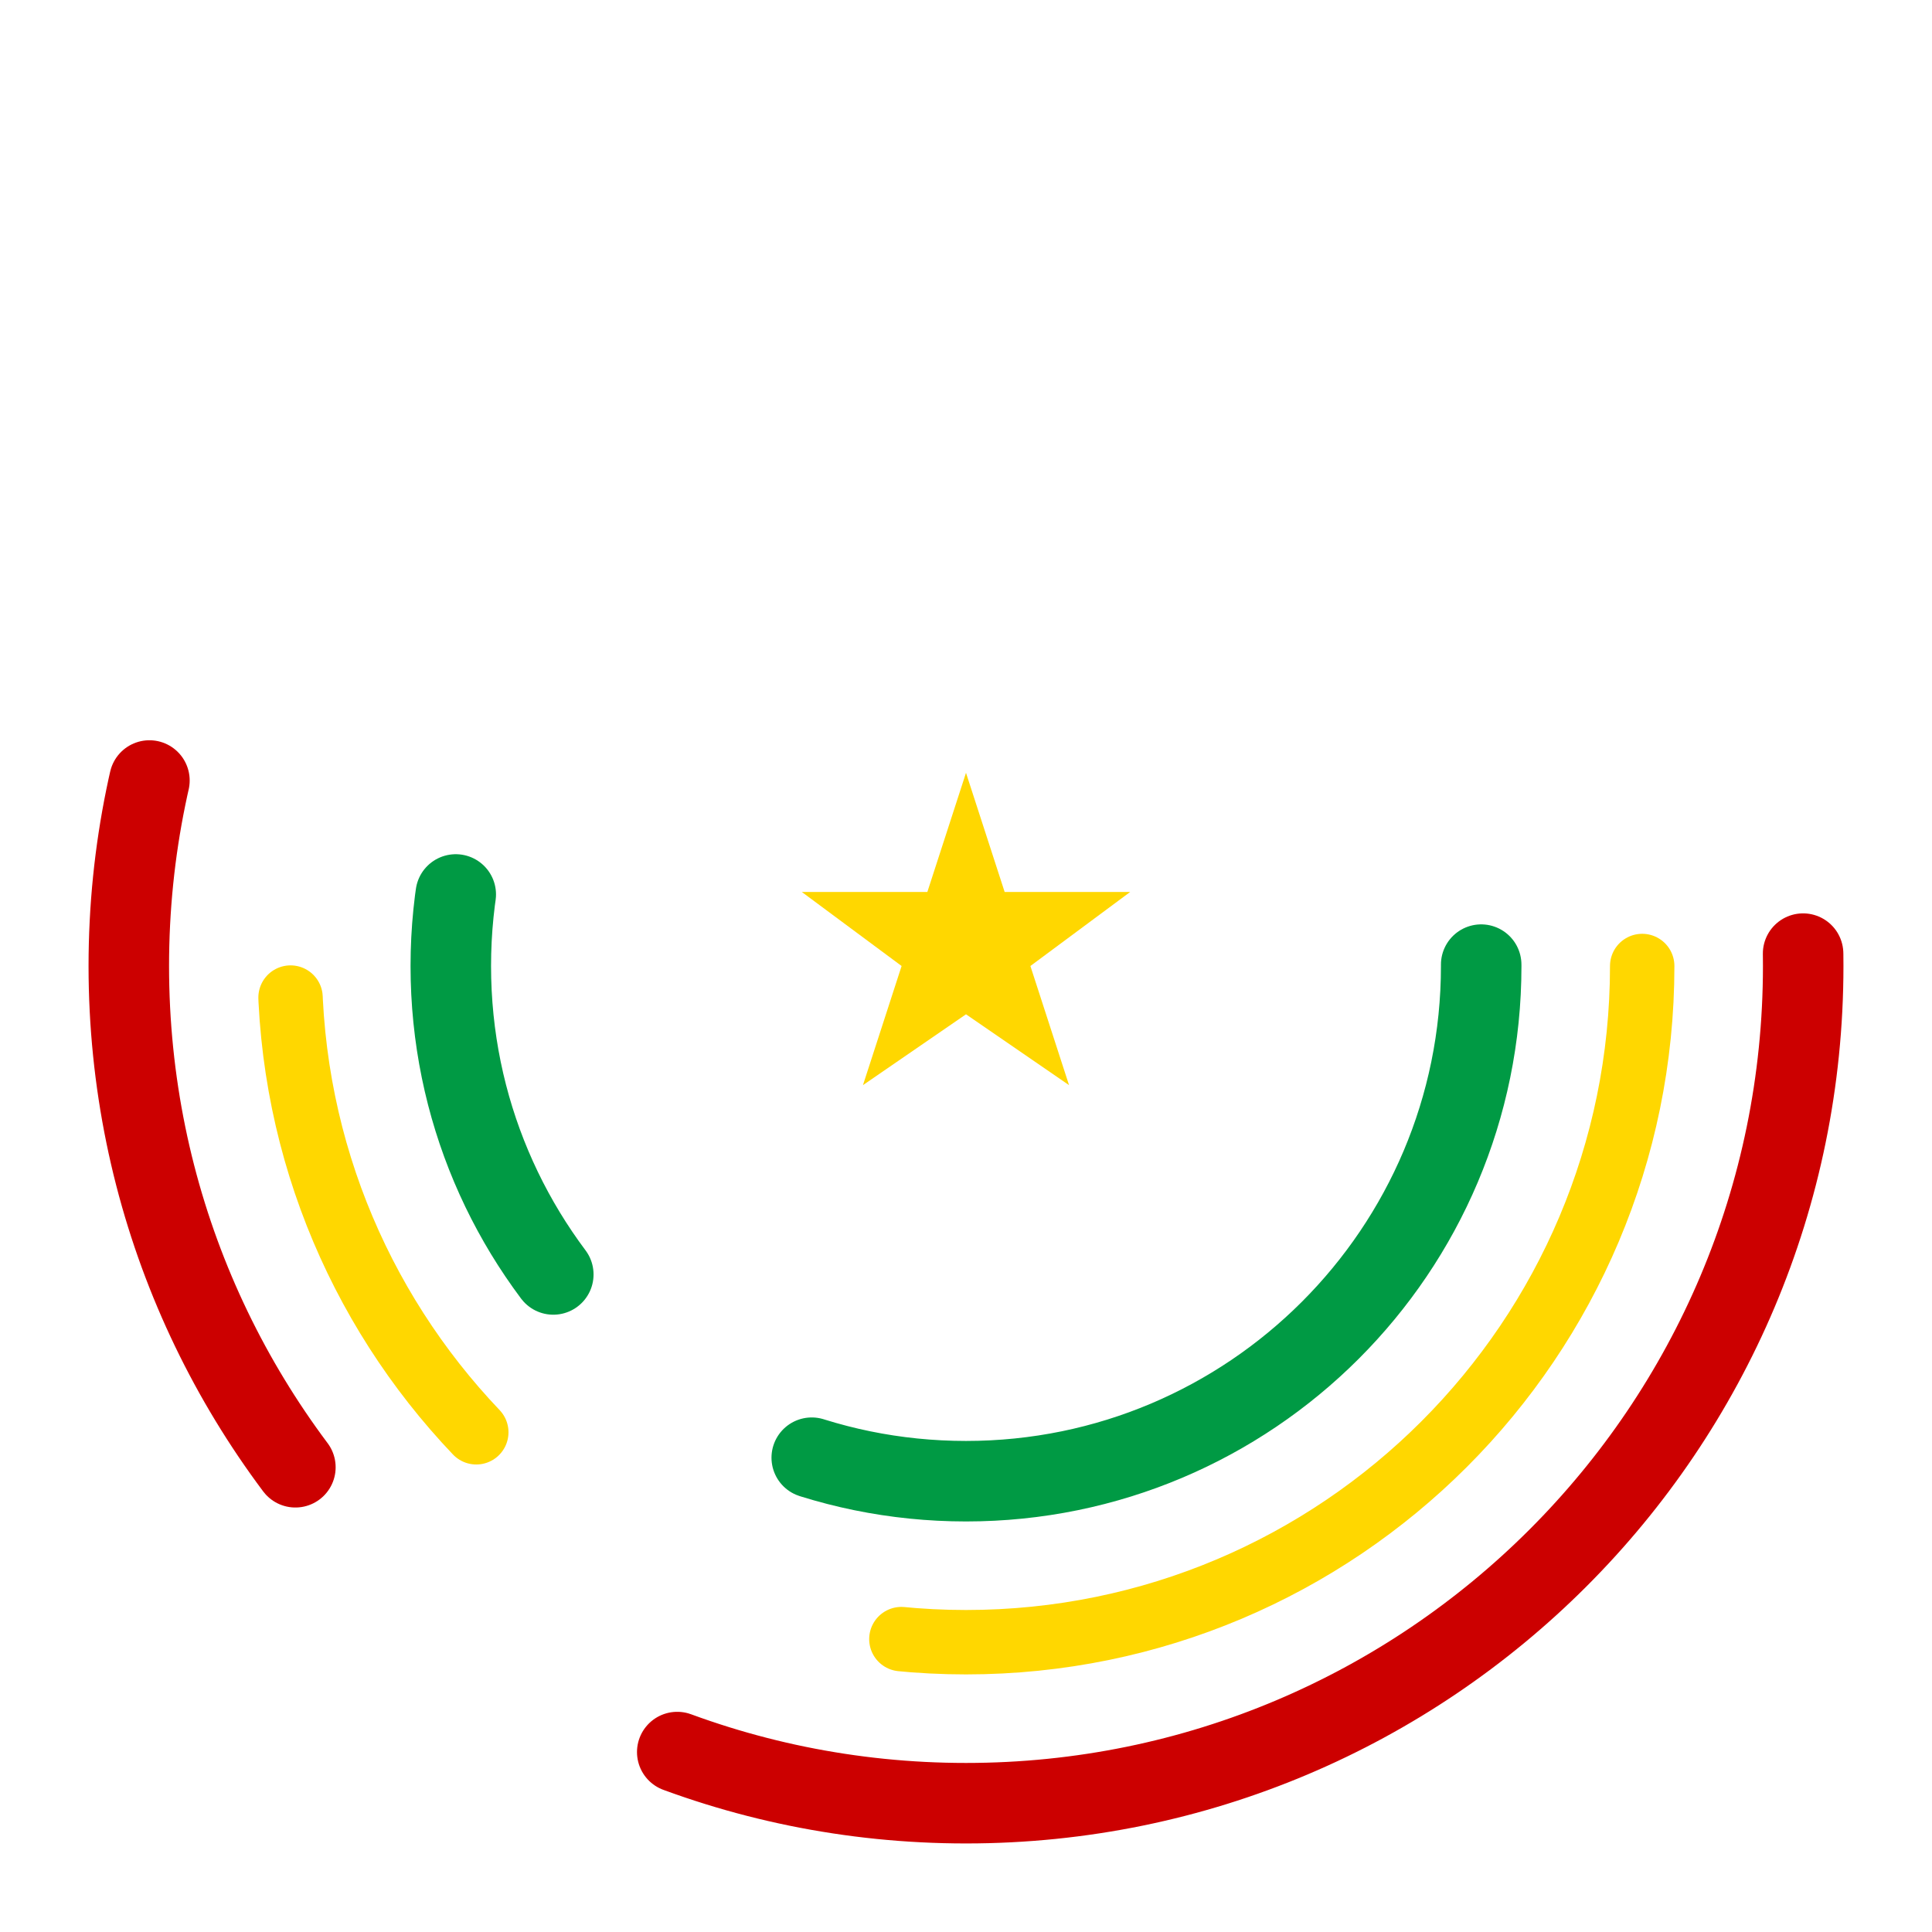
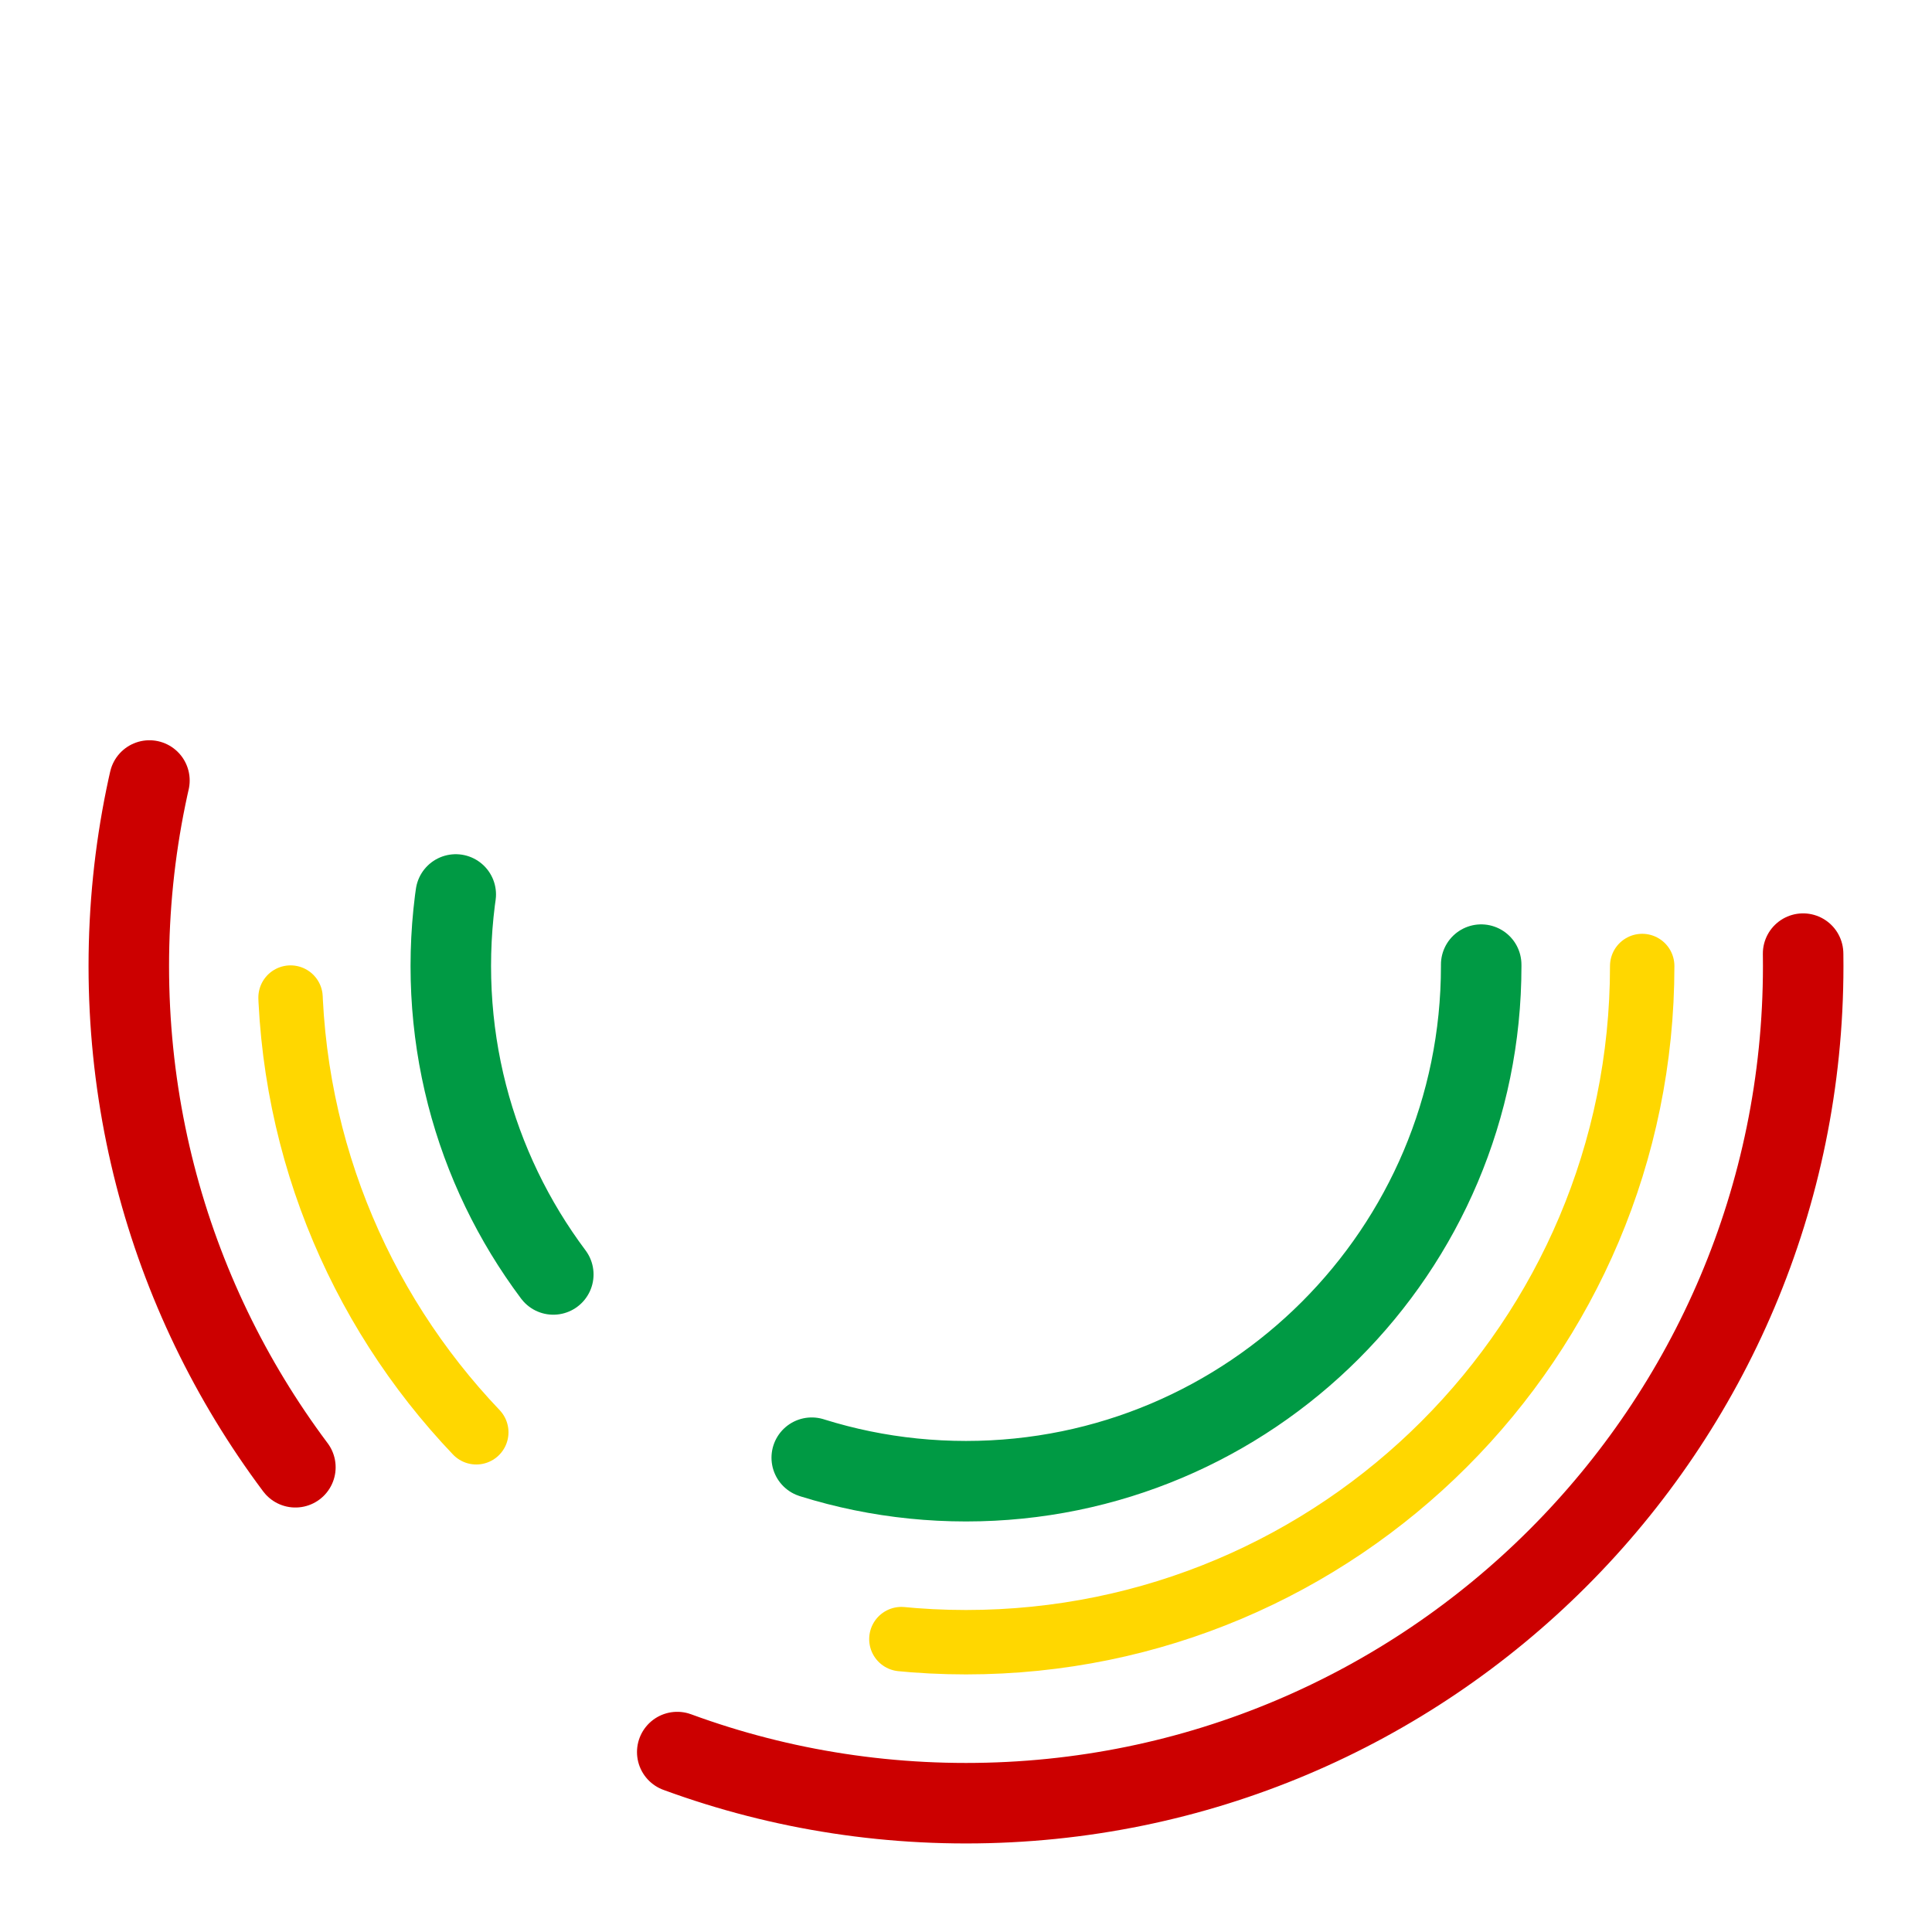
<svg xmlns="http://www.w3.org/2000/svg" viewBox="0 0 120 120" width="120" height="120">
  <circle cx="60" cy="60" r="52" fill="none" stroke="#CC0000" stroke-width="5" stroke-dasharray="100 226" stroke-linecap="round">
    <animateTransform attributeName="transform" type="rotate" from="0 60 60" to="360 60 60" dur="1.8s" repeatCount="indefinite" />
  </circle>
  <circle cx="60" cy="60" r="52" fill="none" stroke="#CC0000" stroke-width="5" stroke-dasharray="45 281" stroke-linecap="round" stroke-dashoffset="-130">
    <animateTransform attributeName="transform" type="rotate" from="0 60 60" to="360 60 60" dur="1.8s" repeatCount="indefinite" />
  </circle>
  <circle cx="60" cy="60" r="42" fill="none" stroke="#FFD700" stroke-width="4" stroke-dasharray="70 194" stroke-linecap="round">
    <animateTransform attributeName="transform" type="rotate" from="0 60 60" to="-360 60 60" dur="2.4s" repeatCount="indefinite" />
  </circle>
  <circle cx="60" cy="60" r="42" fill="none" stroke="#FFD700" stroke-width="4" stroke-dasharray="30 234" stroke-linecap="round" stroke-dashoffset="-100">
    <animateTransform attributeName="transform" type="rotate" from="0 60 60" to="-360 60 60" dur="2.4s" repeatCount="indefinite" />
  </circle>
  <circle cx="60" cy="60" r="32" fill="none" stroke="#009A44" stroke-width="5" stroke-dasharray="60 141" stroke-linecap="round">
    <animateTransform attributeName="transform" type="rotate" from="0 60 60" to="360 60 60" dur="3s" repeatCount="indefinite" />
  </circle>
  <circle cx="60" cy="60" r="32" fill="none" stroke="#009A44" stroke-width="5" stroke-dasharray="25 176" stroke-linecap="round" stroke-dashoffset="-80">
    <animateTransform attributeName="transform" type="rotate" from="0 60 60" to="360 60 60" dur="3s" repeatCount="indefinite" />
  </circle>
-   <g>
-     <animateTransform attributeName="transform" type="rotate" from="0 60 60" to="360 60 60" dur="6s" repeatCount="indefinite" />
-     <polygon points="60,48 62.4,55.4 70.2,55.4 64,60 66.4,67.4 60,63 53.6,67.4 56,60 49.8,55.4 57.6,55.4" fill="#FFD700">
-       <animate attributeName="opacity" values="0.5;1;0.5" dur="1.8s" repeatCount="indefinite" />
-     </polygon>
-   </g>
</svg>
